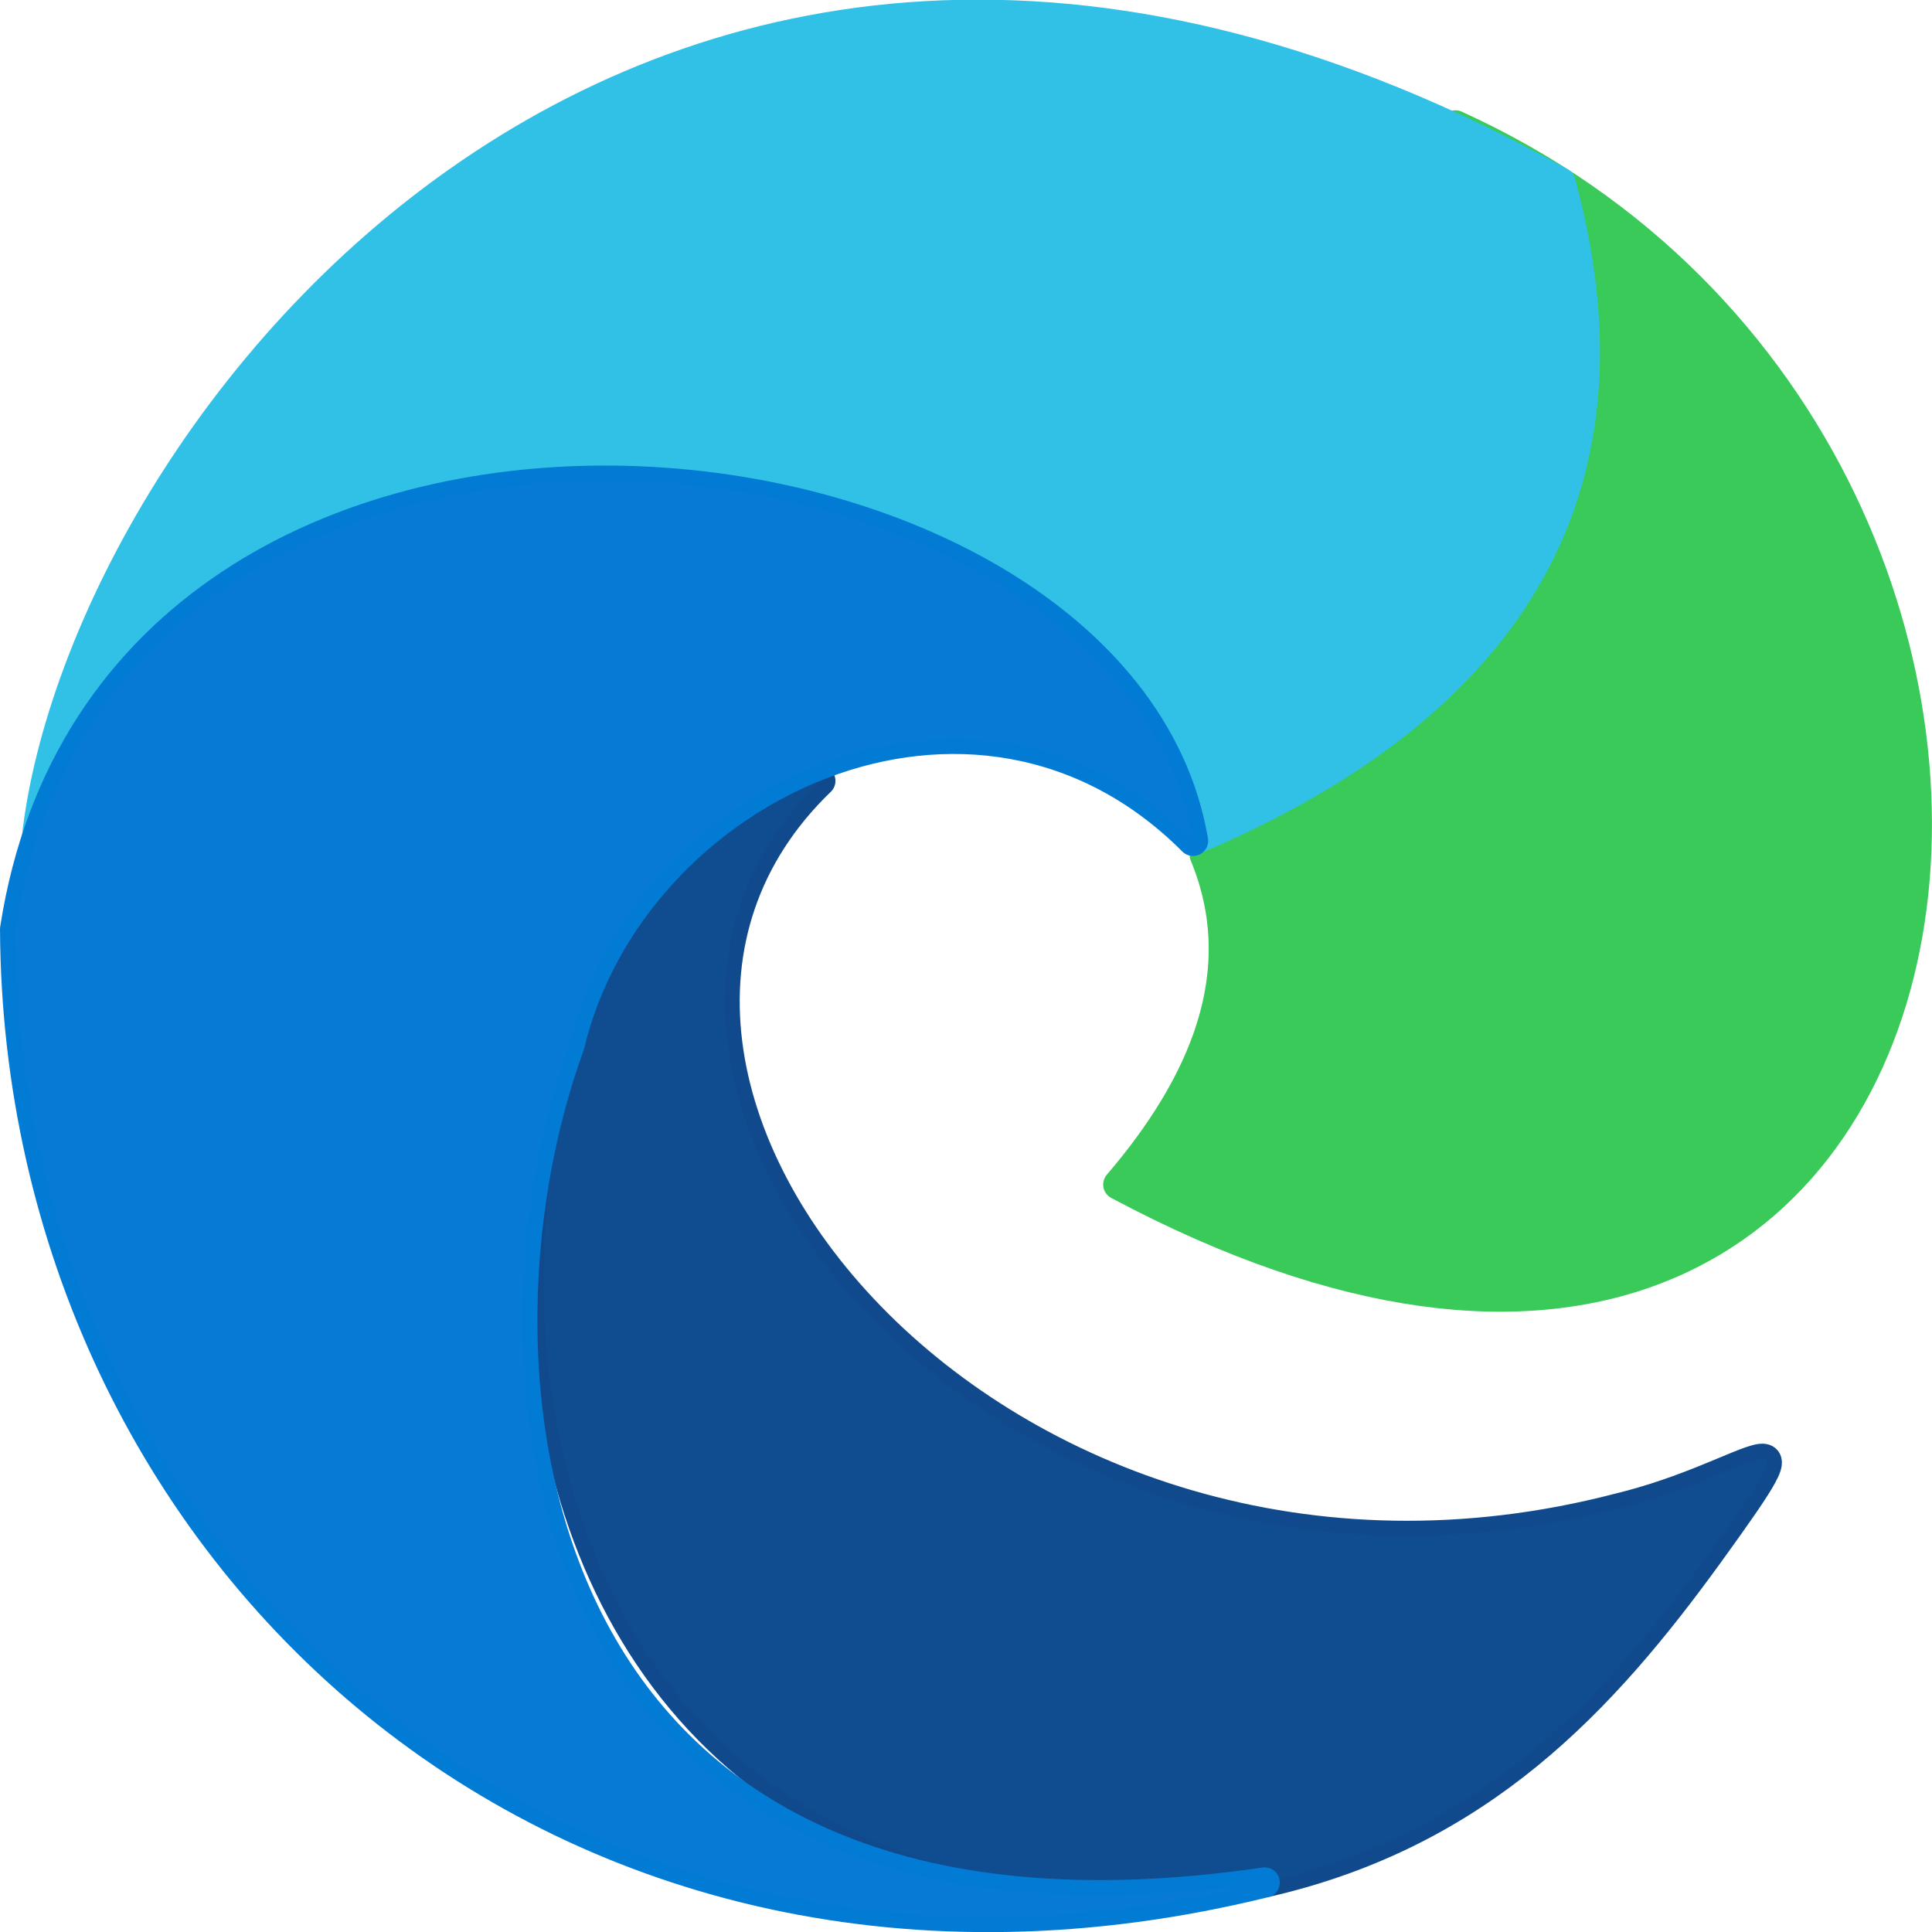
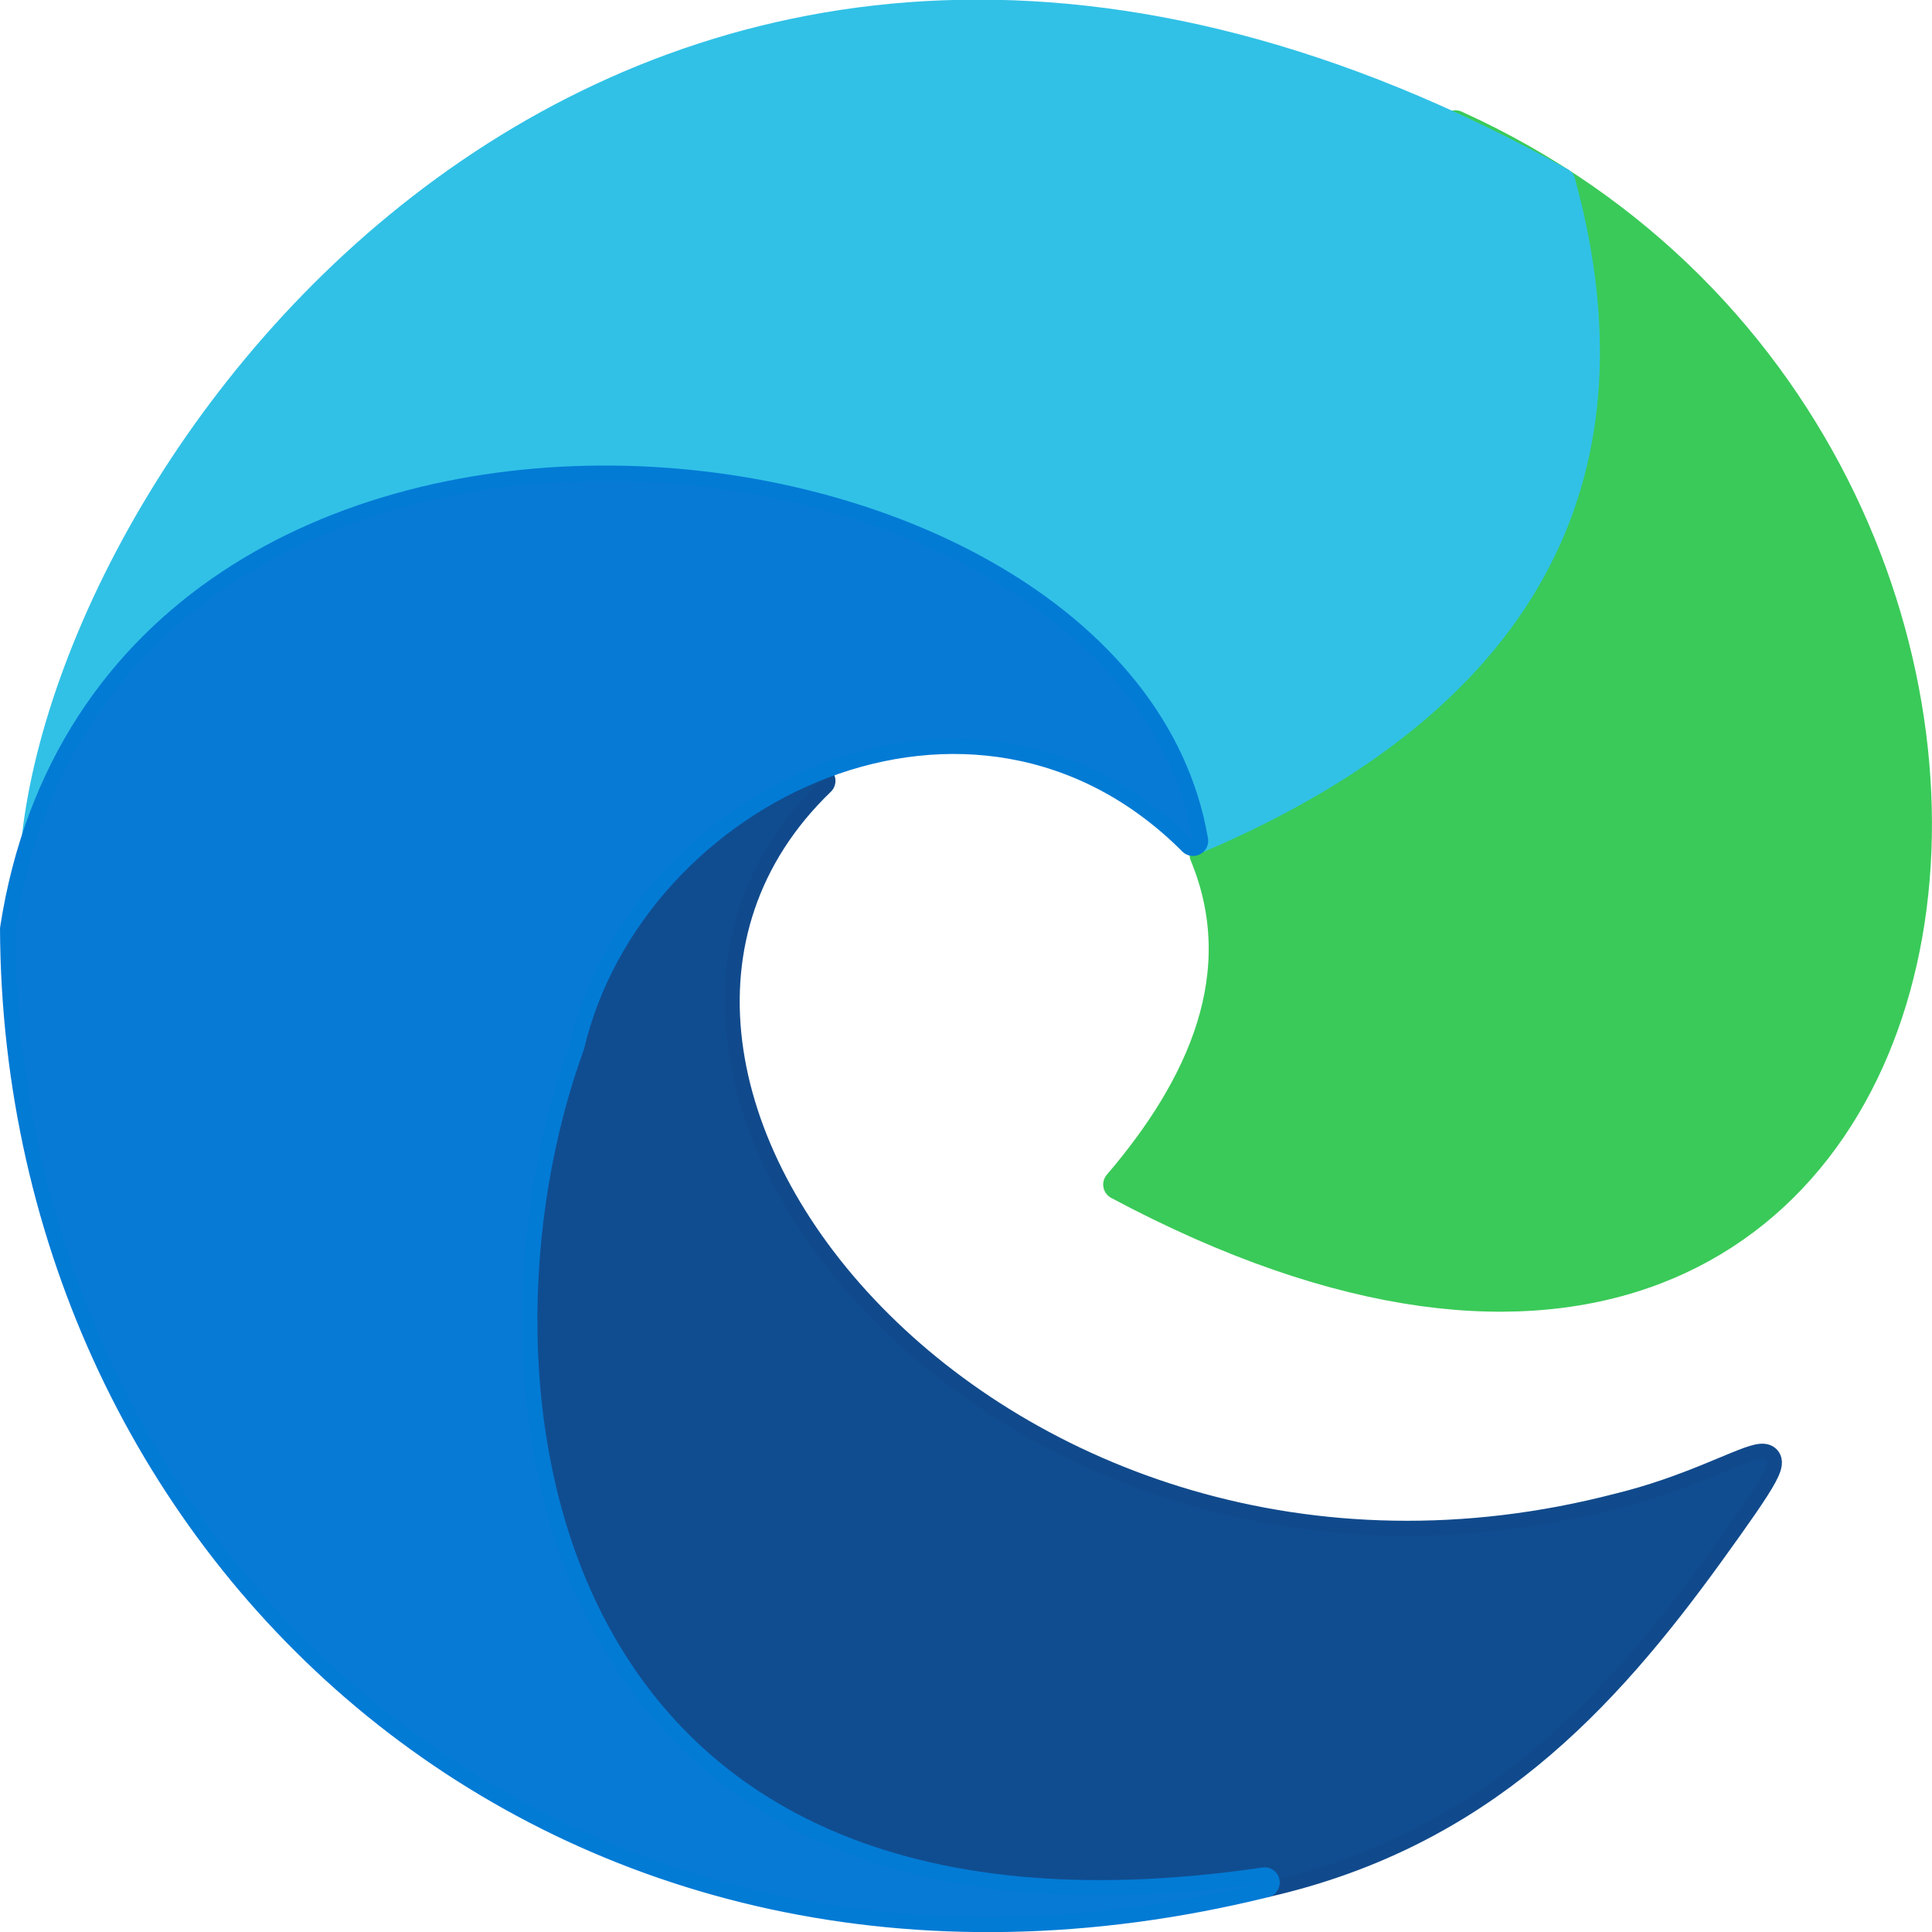
<svg xmlns="http://www.w3.org/2000/svg" version="1.1" id="svg2" width="64" height="64" viewBox="0 0 64 64">
  <defs id="defs6" />
  <g id="g8" transform="translate(-0.2351062,-0.1021228)">
-     <path style="font-variation-settings:'wght' 100;fill:#104d90;fill-opacity:1;stroke:#114a8c;stroke-width:1.003;stroke-linecap:round;stroke-linejoin:round;stroke-miterlimit:4;stroke-dasharray:none;stroke-dashoffset:90.746;stroke-opacity:1;paint-order:stroke fill markers" d="M 42.221,62.437 C 11.146,66.353 15.016,27.553 27.409,25.97 c -10.24,9.863 5.839,29.47 26.464,24.095 4.567,-1.112 6.719,-3.701 2.977,1.479 -3.529,4.874 -7.584,9.262 -14.63,10.893 z" id="path33518" />
+     <path style="font-variation-settings:'wght' 100;fill:#104d90;fill-opacity:1;stroke:#114a8c;stroke-width:1.003;stroke-linecap:round;stroke-linejoin:round;stroke-miterlimit:4;stroke-dasharray:none;stroke-dashoffset:90.746;stroke-opacity:1;paint-order:stroke fill markers" d="M 42.221,62.437 C 4.085,65.557 11.956,26.778 27.409,25.97 c -10.24,9.863 5.839,29.47 26.464,24.095 4.567,-1.112 6.719,-3.701 2.977,1.479 -3.529,4.874 -7.584,9.262 -14.63,10.893 z" id="path33518" />
    <path style="font-variation-settings:'wght' 100;fill:#3aca59;fill-opacity:1;stroke:#3aca59;stroke-width:1.003;stroke-linecap:round;stroke-linejoin:round;stroke-miterlimit:4;stroke-dasharray:none;stroke-dashoffset:90.746;stroke-opacity:1;paint-order:stroke fill markers" d="m 40.144,28.418 c 1.622,3.92 -0.07,7.663 -2.863,10.924 C 67.178,55.288 72.894,15.354 48.448,4.257 49.193,11.961 50.261,18.926 40.144,28.418 Z" id="path86536" />
    <path style="font-variation-settings:'wght' 100;fill:#31c1e7;fill-opacity:1;stroke:#31c1e6;stroke-width:1.003;stroke-linecap:round;stroke-linejoin:round;stroke-miterlimit:4;stroke-dasharray:none;stroke-dashoffset:90.746;stroke-opacity:1;paint-order:stroke fill markers" d="M 1.423,28.201 C 2.662,14.739 21.759,-10.65 51.923,6.146 54.238,14.608 52.015,22.751 39.741,27.934 34.277,17.65 14.804,27.49 1.423,28.201 Z" id="path79691" />
    <path style="font-variation-settings:'wght' 100;fill:#077ad5;fill-opacity:1;stroke:#027bd5;stroke-width:1.003;stroke-linecap:round;stroke-linejoin:round;stroke-miterlimit:4;stroke-dasharray:none;stroke-dashoffset:90.746;stroke-opacity:1;paint-order:stroke fill markers" d="M 42.127,62.462 C 18.79,68.195 0.835,51.53 0.737,30.878 4.003,9.76 37.274,13.367 39.756,27.955 32.521,20.709 21.144,26.123 19.095,34.73 c -4.024,11.031 -1.557,31.33 23.032,27.733 z" id="path36086" />
  </g>
</svg>
